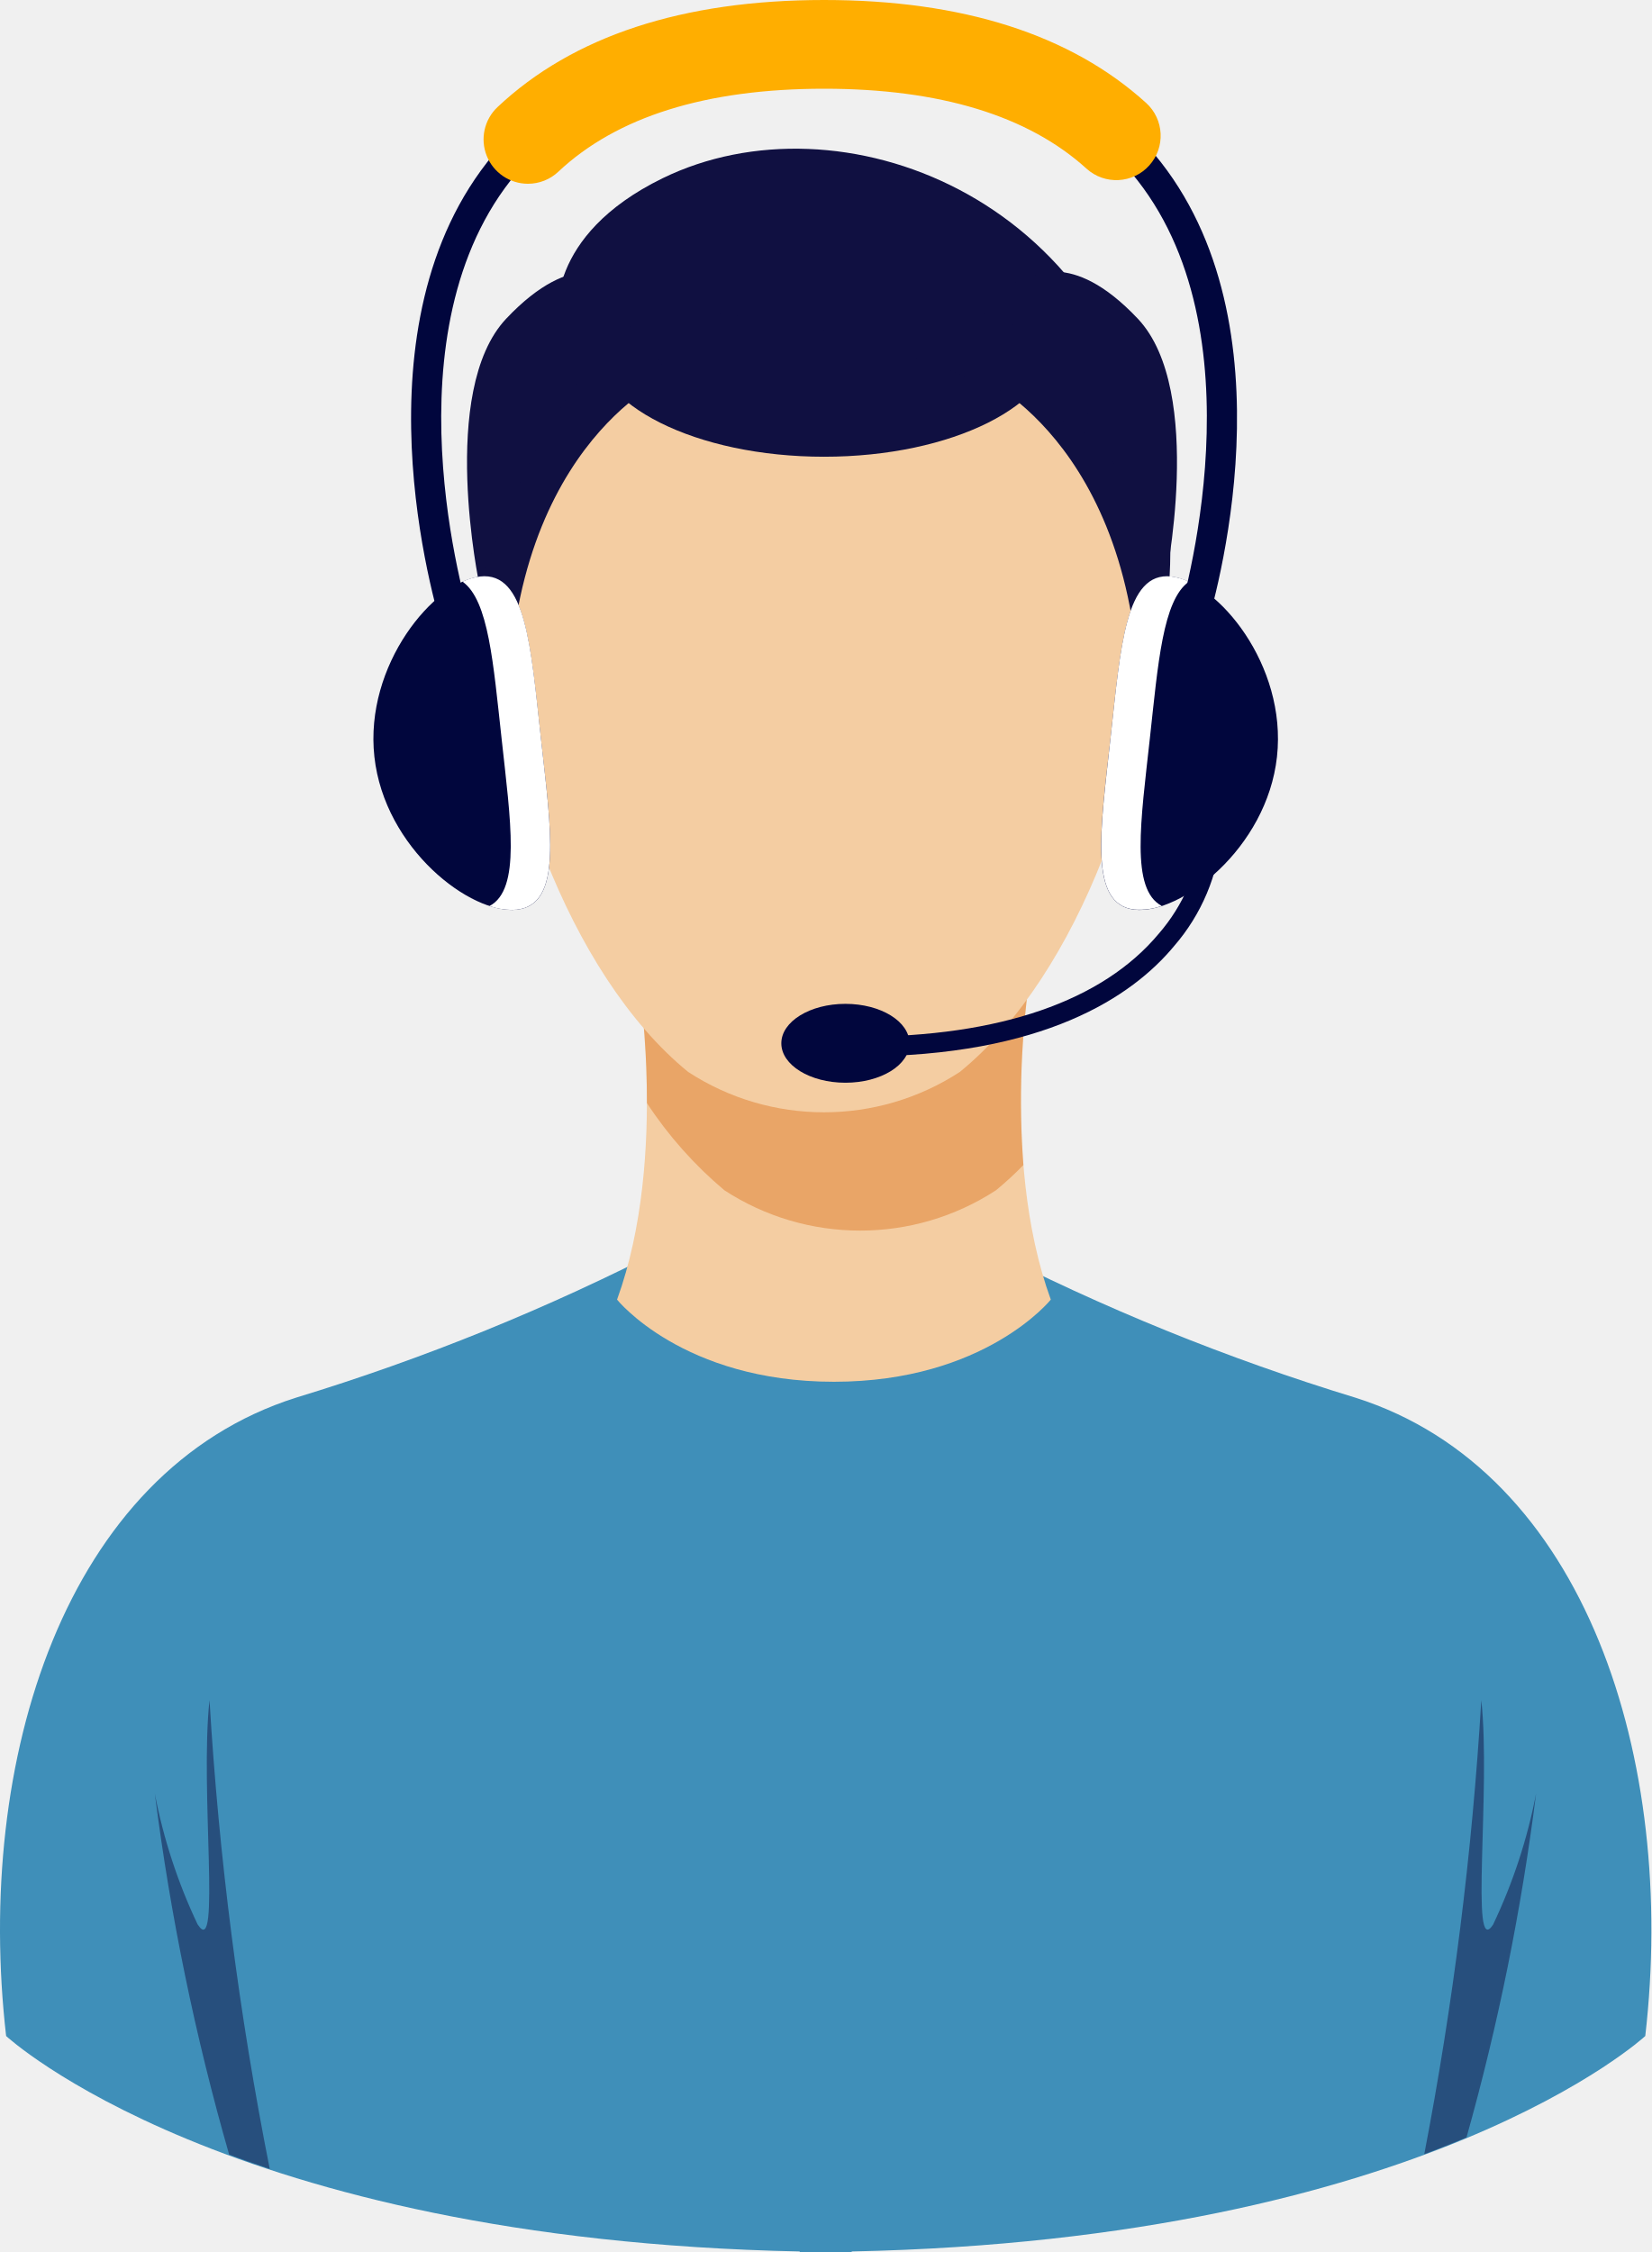
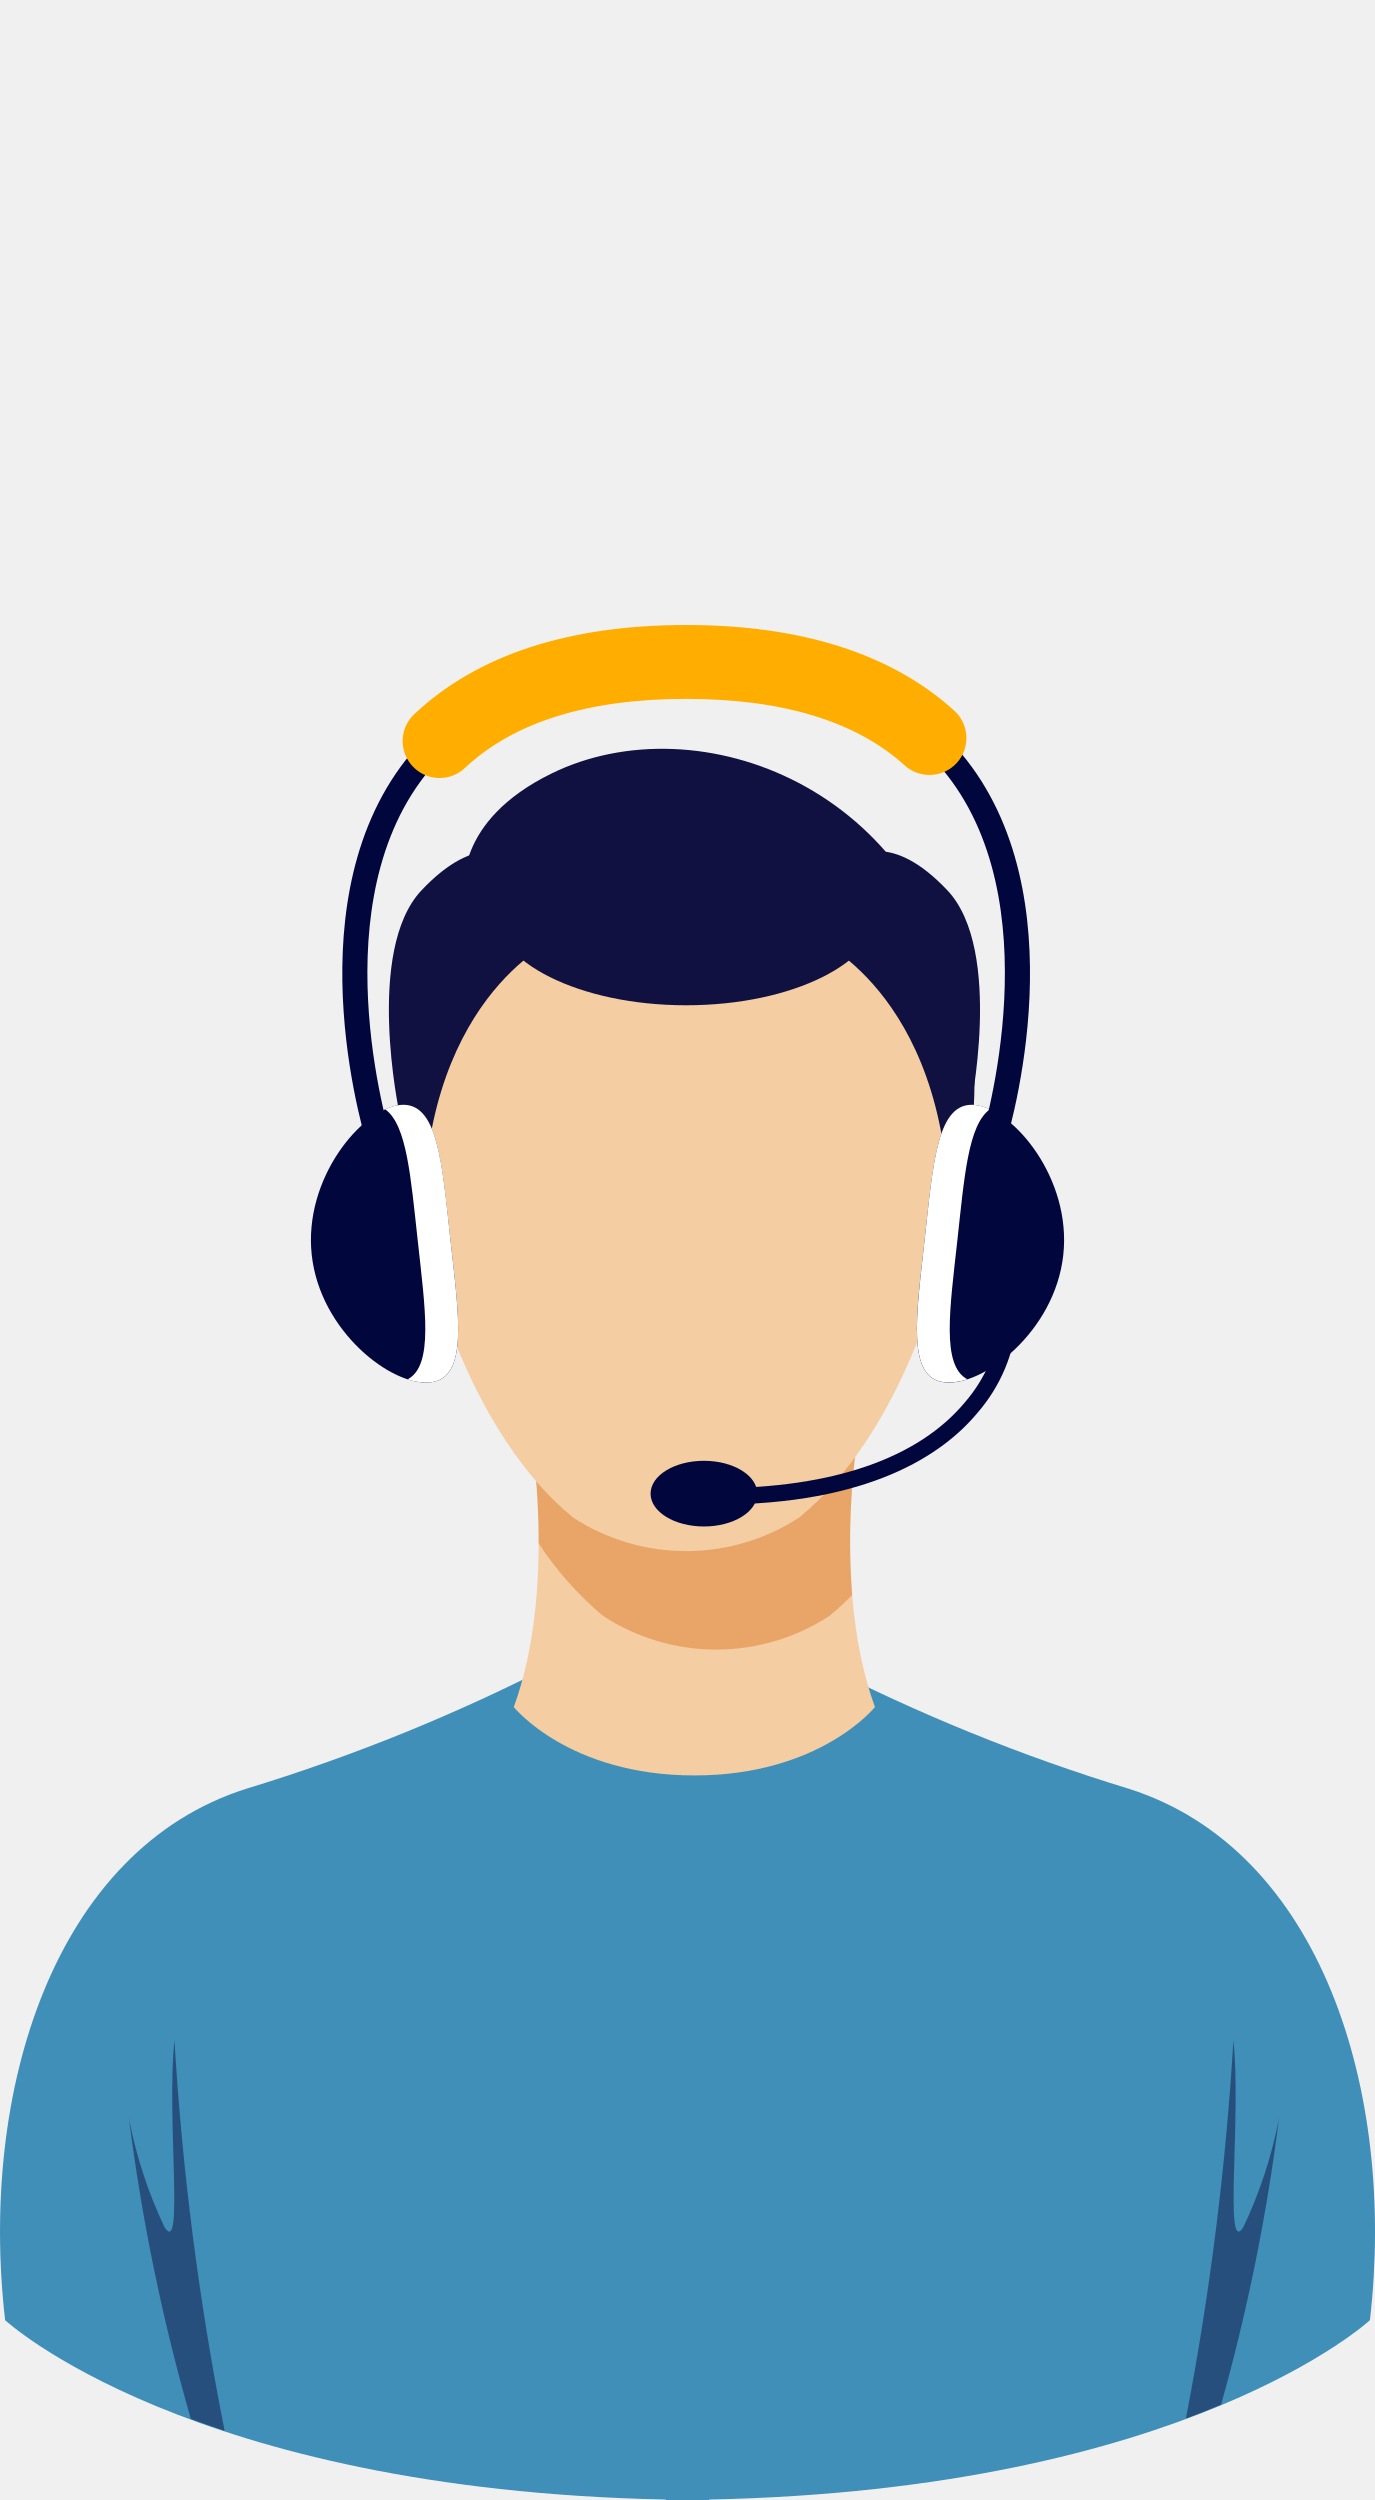
- <svg xmlns="http://www.w3.org/2000/svg" width="55" height="75" viewBox="0 0 55 75">
-   <g id="service_client" data-name="service client" transform="translate(12.436)">
+ <svg xmlns="http://www.w3.org/2000/svg" width="55" height="100" viewBox="0 0 55 100">
+   <g id="service_client" data-name="service client" transform="translate(12.437 25)">
+     <rect id="fond" width="55" height="100" transform="translate(-12.437 -25)" fill="none" />
    <path id="Tracé" d="M197.085,308.219a74.347,74.347,0,0,1-12.39-5.034l-5.253.5-5.253-.5a74.346,74.346,0,0,1-12.39,5.034c-7.692,2.434-10.709,12.076-9.653,21.259,0,0,7.317,6.784,26.43,7.175v.018c.292,0,.579,0,.866,0s.574,0,.866,0v-.018c19.113-.391,26.43-7.175,26.43-7.175C207.793,320.3,204.777,310.654,197.085,308.219Z" transform="translate(-164.378 -261.671)" fill="#3f8fb9" />
    <path id="Tracé-2" data-name="Tracé" d="M214.234,362.6c-.781,1.192-.065-4.5-.39-7.48a116.775,116.775,0,0,1-1.9,15.121q.745-.278,1.407-.557a78.669,78.669,0,0,0,2.318-11.453A18.122,18.122,0,0,1,214.234,362.6Zm-43.138,0a18.122,18.122,0,0,1-1.431-4.369,80.338,80.338,0,0,0,2.476,12.025q.645.24,1.352.475a115.348,115.348,0,0,1-2.006-15.612C171.161,358.1,171.877,363.8,171.1,362.6Z" transform="translate(-176.945 -298.499)" fill="#101041" opacity="0.5" />
    <path id="Tracé-3" data-name="Tracé" d="M237.756,271.493l-6.566-.657-6.566.657s1.094,6.238-.657,11.053c0,0,2.189,2.736,7.223,2.736s7.223-2.736,7.223-2.736C236.662,277.731,237.756,271.493,237.756,271.493Z" transform="translate(-215.852 -239.264)" fill="#f4cda2" />
    <path id="Tracé-4" data-name="Tracé" d="M239.356,271.493l-6.566-.657-6.566.657a28.73,28.73,0,0,1,.337,4.505,13.4,13.4,0,0,0,2.581,2.906,8.286,8.286,0,0,0,9.047,0,11.076,11.076,0,0,0,.913-.84A29.093,29.093,0,0,1,239.356,271.493Z" transform="translate(-217.453 -239.264)" fill="#f4cda2" style="mix-blend-mode: multiply;isolation: isolate" />
    <path id="Tracé-5" data-name="Tracé" d="M220.859,190.526c-6.648,0-11,5.39-11,12.038,0,4.986,2.447,12.173,6.475,15.455a8.285,8.285,0,0,0,9.047,0c4.028-3.282,6.475-10.469,6.475-15.455C231.858,195.916,227.508,190.526,220.859,190.526Z" transform="translate(-205.85 -182.319)" fill="#f4cda2" />
    <path id="Tracé-6" data-name="Tracé" d="M236.576,191.939c0-2.13-3.455-3.857-7.715-3.857s-7.715,1.727-7.715,3.857,3.455,3.858,7.715,3.858S236.576,194.07,236.576,191.939Z" transform="translate(-213.851 -180.586)" fill="#101041" />
    <path id="Tracé-7" data-name="Tracé" d="M214.326,197.548s-5.506,2.417-5.257,11.919a19.933,19.933,0,0,1-.981-7.652c.246-4.514,4.97-7.56,4.97-7.56Z" transform="translate(-204.57 -184.963)" fill="#101041" />
    <path id="Tracé-8" data-name="Tracé" d="M265.721,197.548s5.506,2.417,5.256,11.919a19.925,19.925,0,0,0,.981-7.652c-.246-4.514-4.97-7.56-4.97-7.56Z" transform="translate(-245.459 -184.963)" fill="#101041" />
    <path id="Tracé-9" data-name="Tracé" d="M217.161,185s-.452-2.754,3.487-4.678c5.88-2.873,14.985.575,16.414,9.94C237.061,190.262,227.307,183.277,217.161,185Z" transform="translate(-211.015 -174.386)" fill="#101041" />
    <path id="Tracé-10" data-name="Tracé" d="M211.708,193.665s-1.346-1.082-3.612,1.323-.888,8.874-.888,8.874,2.858-8.718,6.223-9.125-2.183-1.072-2.183-1.072" transform="translate(-203.675 -184.372)" fill="#101041" />
    <path id="Tracé-11" data-name="Tracé" d="M264.332,193.665s1.346-1.082,3.612,1.323.888,8.874.888,8.874-2.858-8.718-6.223-9.125,2.183-1.072,2.183-1.072" transform="translate(-242.483 -184.372)" fill="#101041" />
    <path id="Tracé-12" data-name="Tracé" d="M285.243,234.291c-.338,3.064-3.213,5.261-4.745,5.092s-1.14-2.64-.8-5.7.493-5.561,2.025-5.392S285.581,231.227,285.243,234.291Z" transform="translate(-255.149 -209.088)" fill="#01063d" />
    <path id="Tracé-13" data-name="Tracé" d="M281.009,233.679c.274-2.489.429-4.6,1.3-5.219a1.942,1.942,0,0,0-.586-.173c-1.532-.169-1.688,2.328-2.025,5.392s-.729,5.535.8,5.7a2.2,2.2,0,0,0,.906-.122C280.359,238.706,280.706,236.433,281.009,233.679Z" transform="translate(-255.149 -209.088)" fill="#fff" />
    <path id="Tracé-14" data-name="Tracé" d="M196.108,234.291c.338,3.064,3.213,5.261,4.745,5.092s1.14-2.64.8-5.7-.493-5.561-2.025-5.392S195.771,231.227,196.108,234.291Z" transform="translate(-196.075 -209.088)" fill="#01063d" />
    <path id="Tracé-15" data-name="Tracé" d="M208.892,233.679c-.337-3.064-.493-5.561-2.025-5.392a1.941,1.941,0,0,0-.586.173c.87.616,1.024,2.73,1.3,5.219.3,2.754.649,5.027-.4,5.582a2.2,2.2,0,0,0,.905.122C209.622,239.214,209.23,236.743,208.892,233.679Z" transform="translate(-203.312 -209.088)" fill="#fff" />
    <path id="Tracé-16" data-name="Tracé" d="M226.813,185.825l-.937-.3c.029-.09,2.88-9.065-1.1-14.545-2.068-2.847-5.646-4.29-10.633-4.29s-8.568,1.444-10.635,4.293c-3.983,5.486-1.128,14.452-1.1,14.542l-.936.3c-.126-.387-3.036-9.537,1.238-15.425,2.263-3.118,6.11-4.7,11.432-4.7s9.169,1.581,11.432,4.7C229.849,176.288,226.938,185.438,226.813,185.825Z" transform="translate(-199.133 -164.715)" fill="#01063d" />
    <path id="Tracé-17" data-name="Tracé" d="M210.161,168.435a1.478,1.478,0,0,1-1.013-2.553c2.513-2.367,6.172-3.567,10.877-3.567,4.61,0,8.218,1.153,10.725,3.427a1.477,1.477,0,1,1-1.985,2.189c-1.946-1.765-4.887-2.661-8.739-2.661-3.927,0-6.9.93-8.851,2.763A1.471,1.471,0,0,1,210.161,168.435Z" transform="translate(-205.015 -162.315)" fill="#ffae00" />
    <path id="Tracé-18" data-name="Tracé" d="M251.8,265.1v-.657c4.642,0,8.084-1.189,9.952-3.438a5.944,5.944,0,0,0,1.429-3.352l.657.01a6.544,6.544,0,0,1-1.581,3.761C260.868,263.1,257.922,265.1,251.8,265.1Z" transform="translate(-235.59 -229.916)" fill="#01063d" />
    <path id="Tracé-19" data-name="Tracé" d="M247.043,278.544c0,.725-.955,1.313-2.134,1.313s-2.134-.588-2.134-1.313.955-1.314,2.134-1.314S247.043,277.818,247.043,278.544Z" transform="translate(-229.189 -243.798)" fill="#01063d" />
  </g>
</svg>
